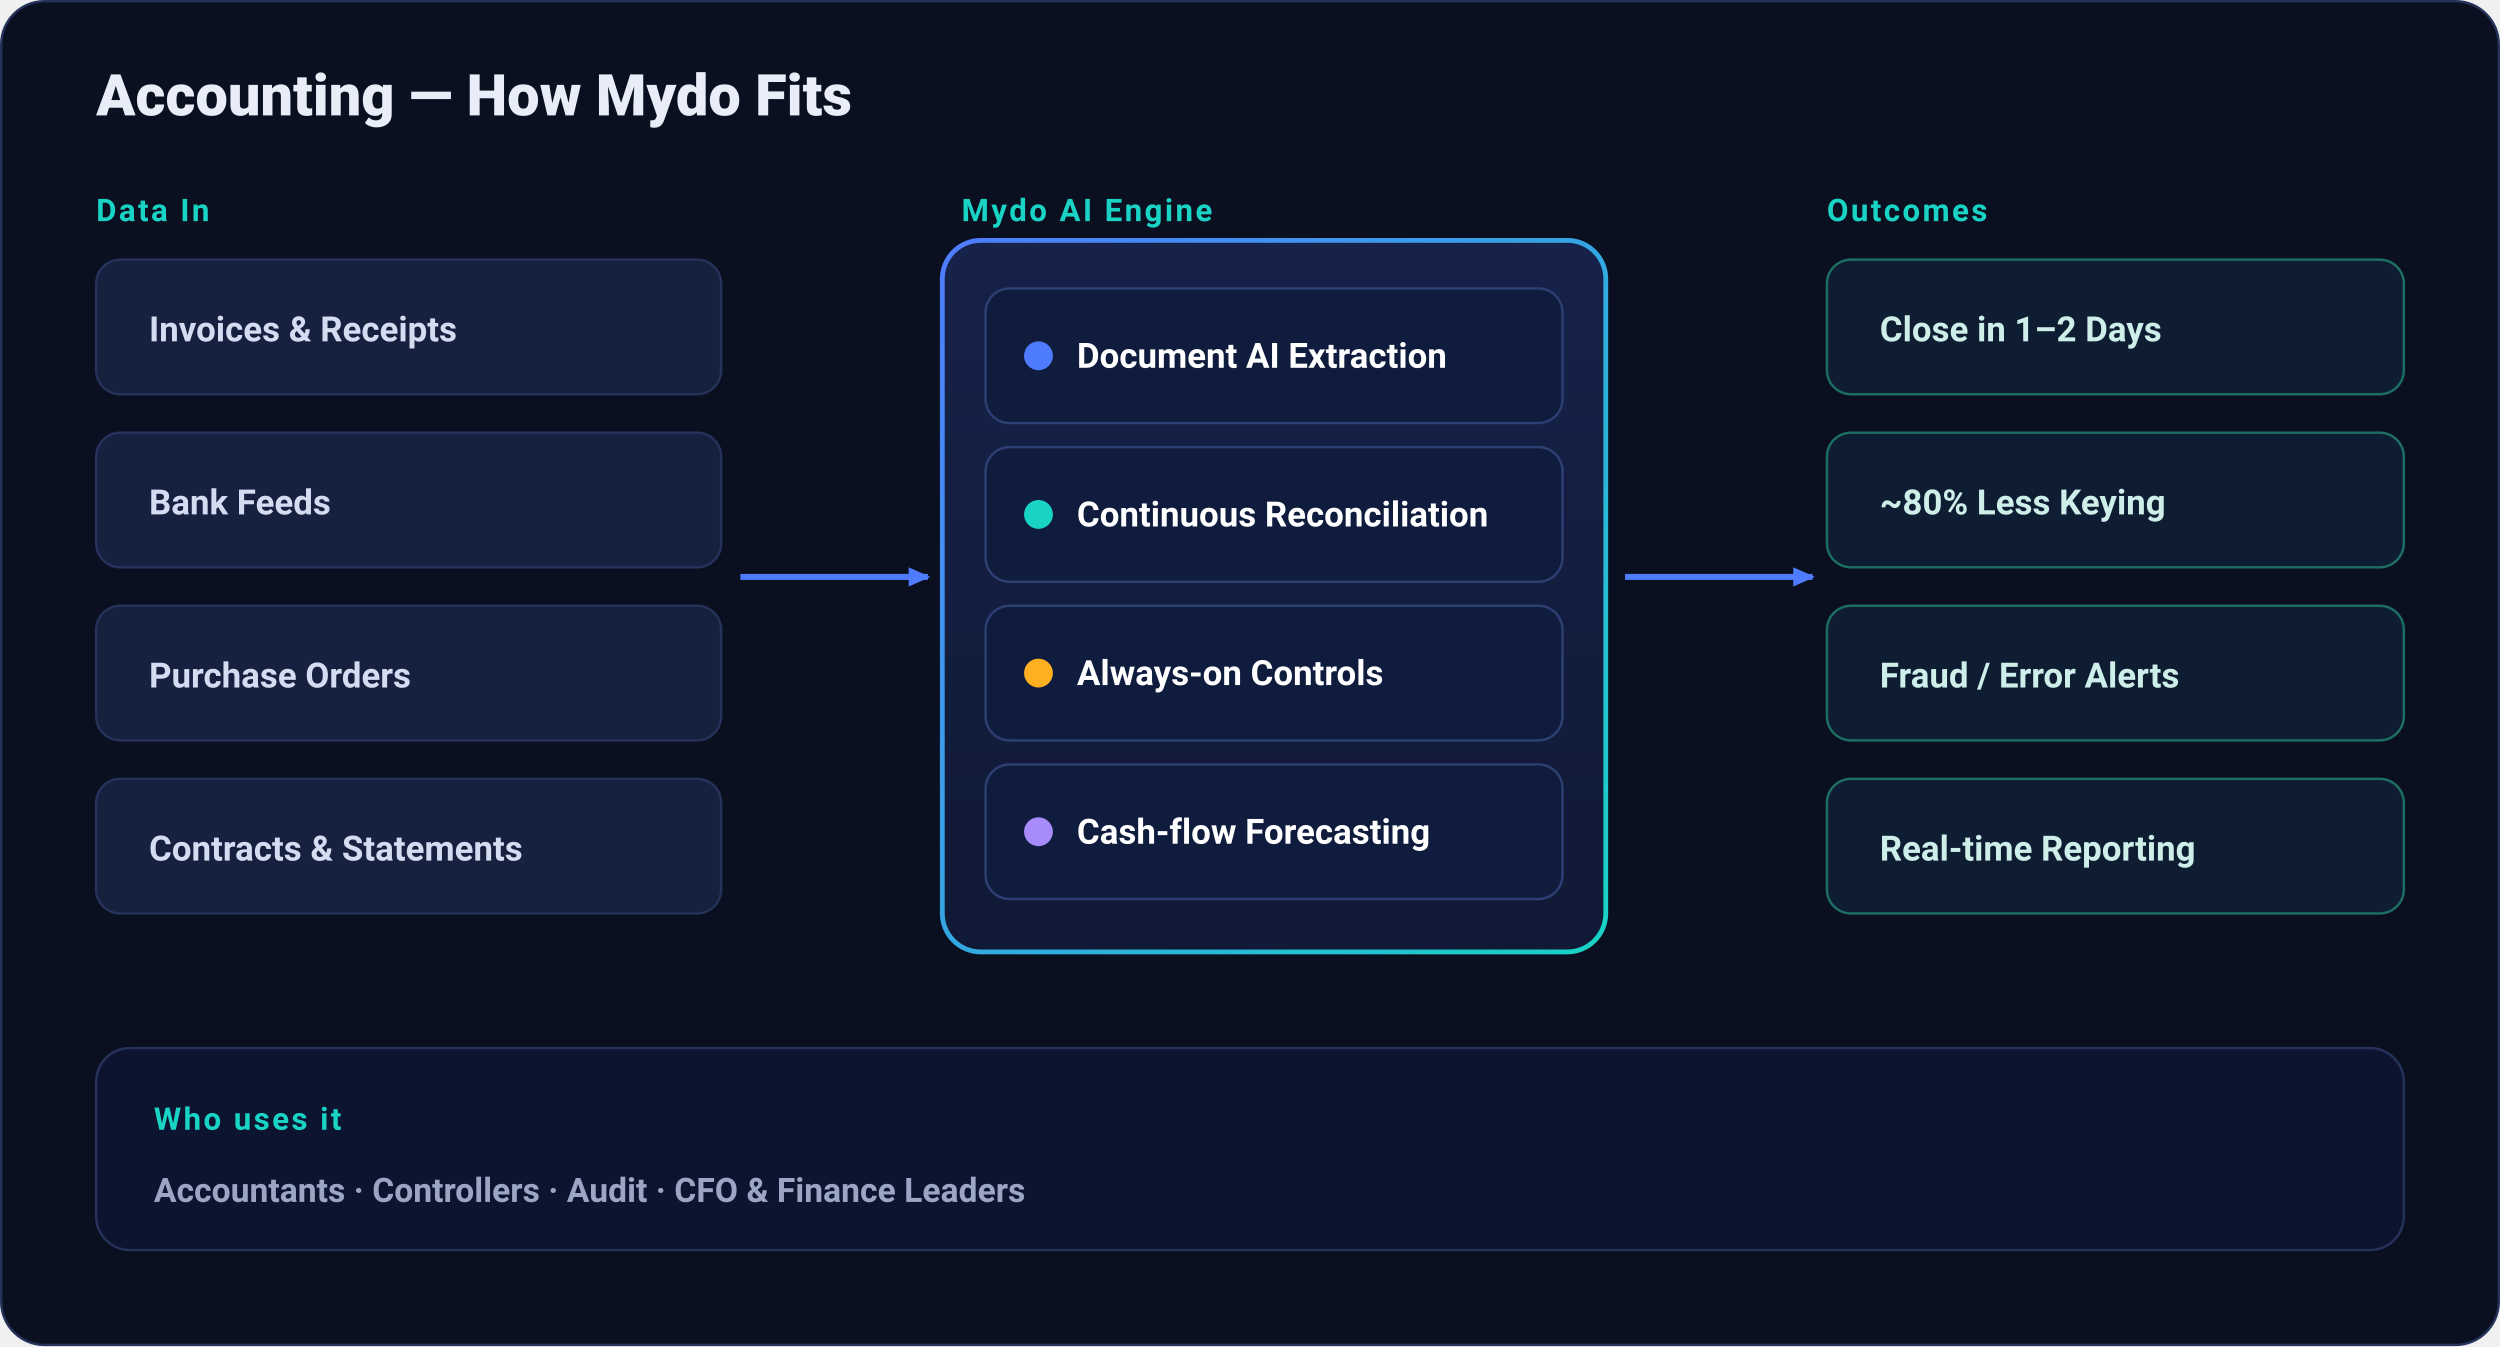
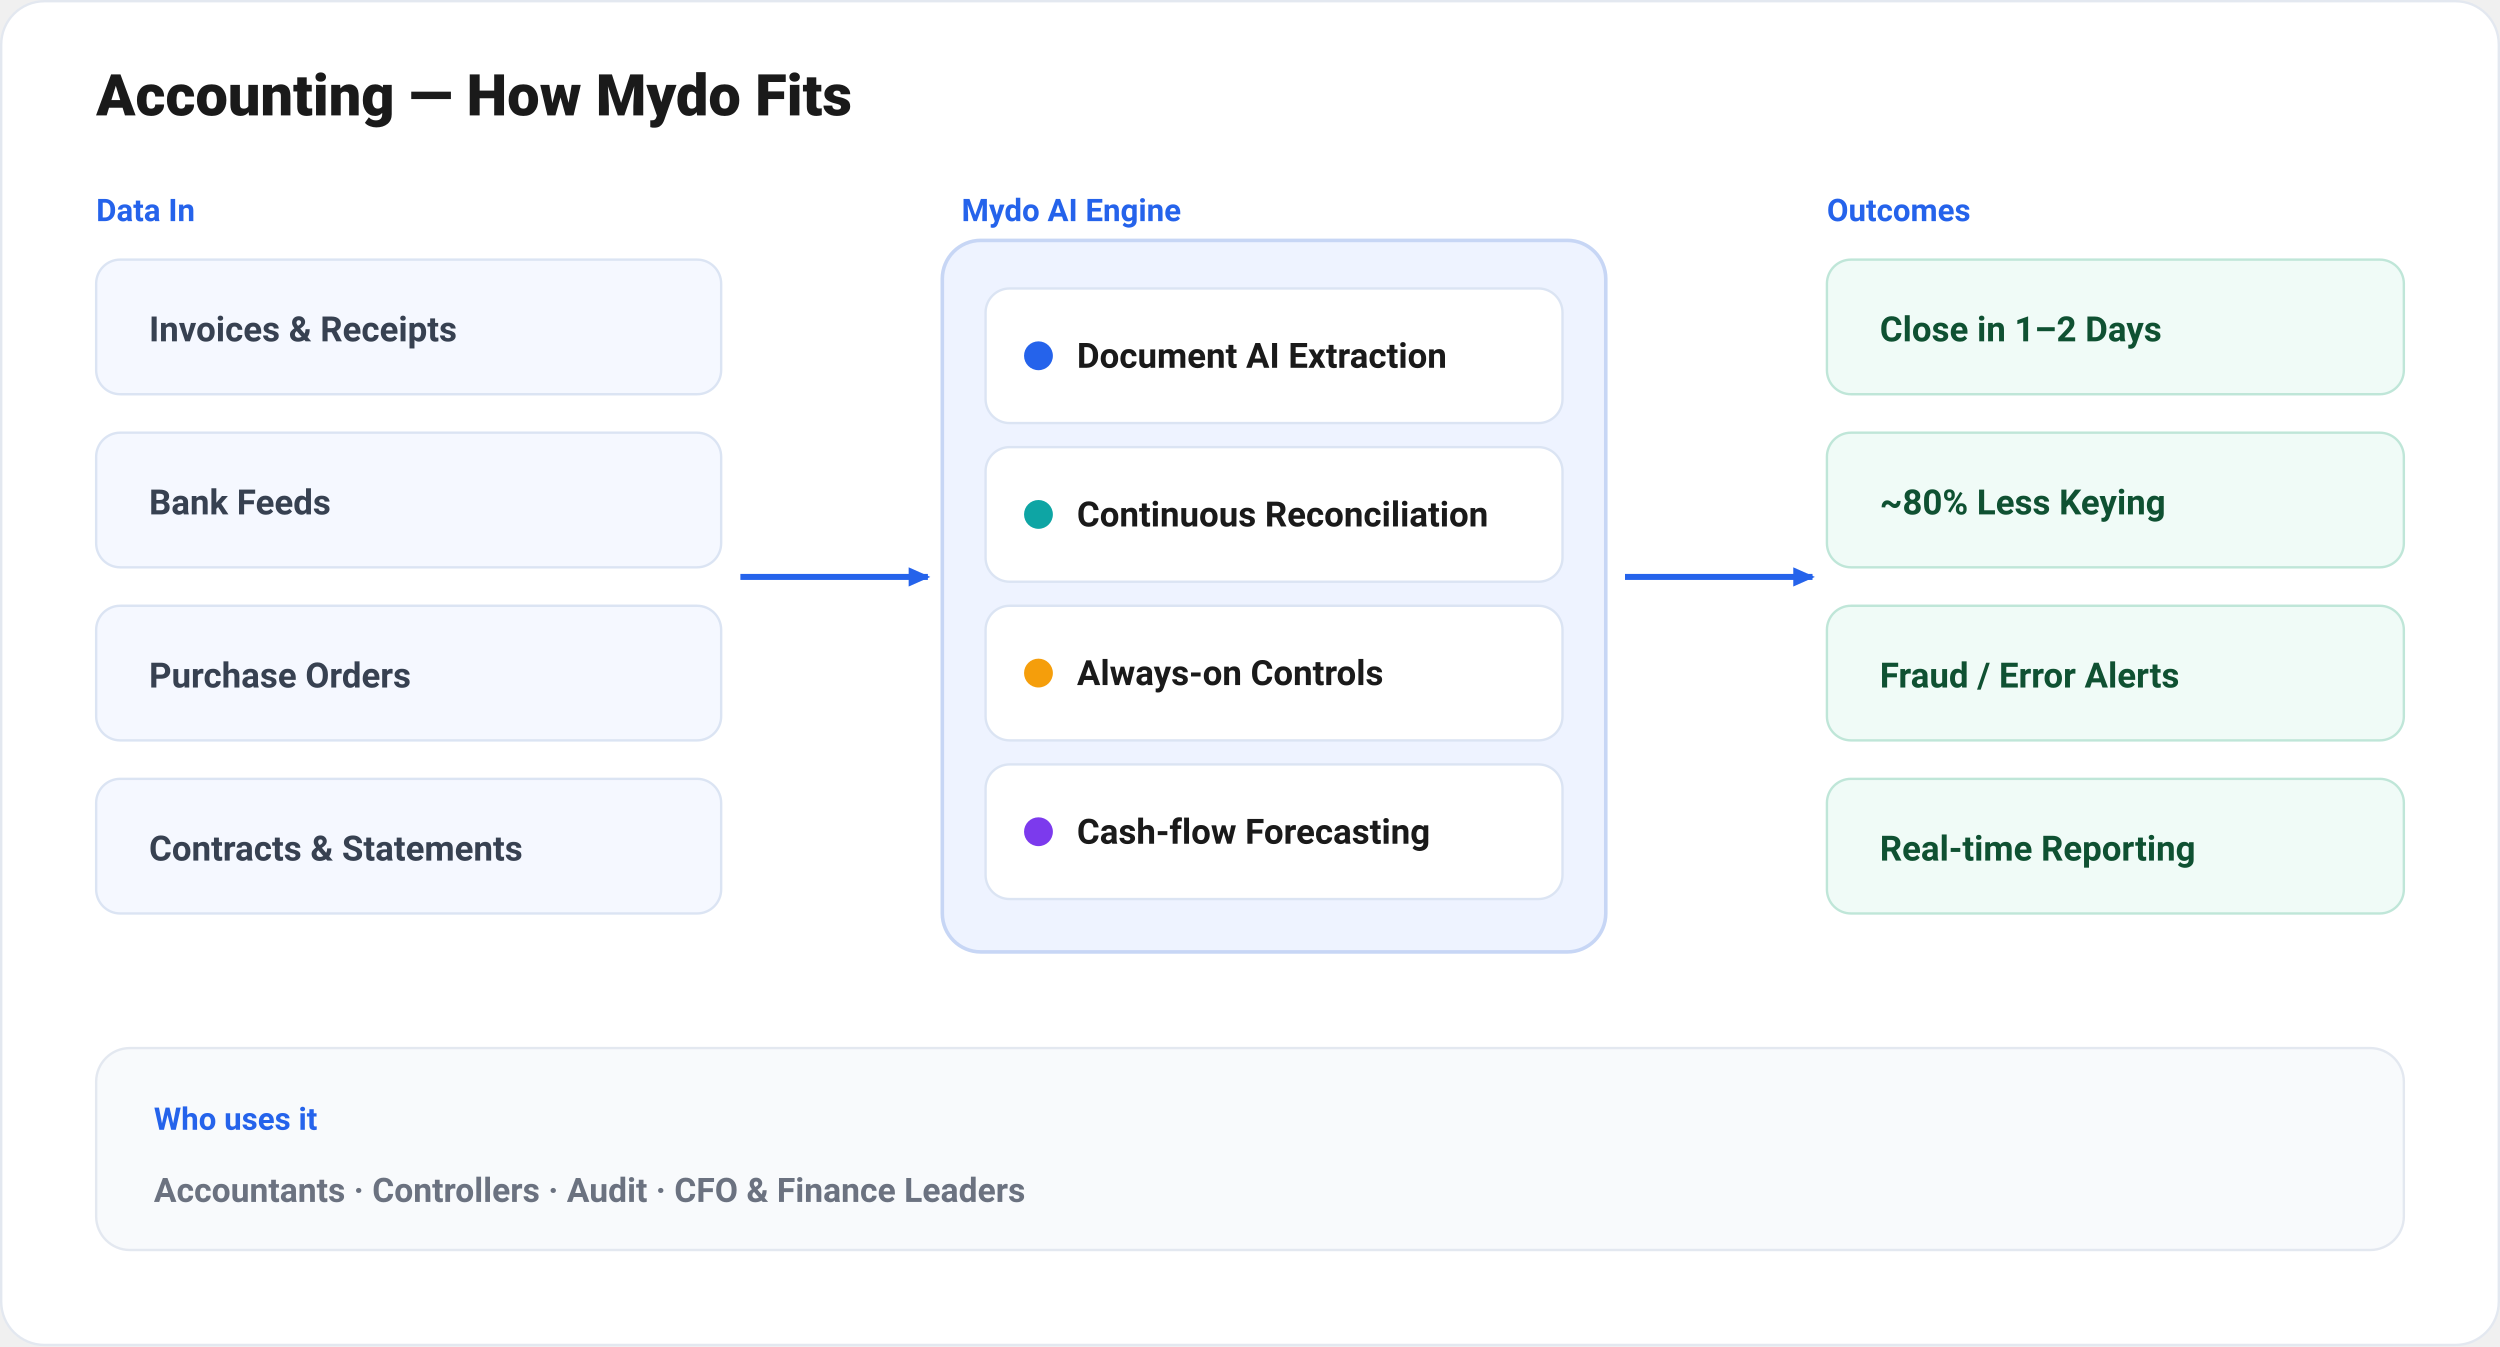
<svg xmlns="http://www.w3.org/2000/svg" viewBox="0 0 1040 560" font-family="Segoe UI, Roboto, Helvetica, Arial, sans-serif">
-   <defs>
-     <linearGradient id="g-brand" x1="0" y1="0" x2="1" y2="1">
-       <stop offset="0" stop-color="#4f7cff" />
-       <stop offset="1" stop-color="#19d3c5" />
-     </linearGradient>
-     <linearGradient id="g-engine" x1="0" y1="0" x2="0" y2="1">
-       <stop offset="0" stop-color="#16224a" />
-       <stop offset="1" stop-color="#101935" />
-     </linearGradient>
-     <marker id="arrow" markerWidth="12" markerHeight="12" refX="8" refY="4" orient="auto" markerUnits="userSpaceOnUse">
-       <path d="M0,0 L9,4 L0,8 Z" fill="#4f7cff" />
-     </marker>
-     <style>
-       .title{fill:#e8edf7;font-size:24px;font-weight:800}.col{fill:#19d3c5;font-size:13px;font-weight:700;letter-spacing:1px;text-transform:uppercase}
-       .node{fill:#16203f;stroke:#25325a}.nlabel{fill:#d4dcf2;font-size:14.5px;font-weight:600}
-       .chip{fill:#101c3e;stroke:#2d3f73}.clabel{fill:#fff;font-size:14.5px;font-weight:700}
-       .out{fill:#0f1d33;stroke:#1d6f63}.olabel{fill:#cdeee9;font-size:14.5px;font-weight:600}
-       .users{fill:#9aa6c4;font-size:14px;font-weight:600}
-     </style>
-   </defs>
-   <rect x="0.5" y="0.5" width="1039" height="559" rx="18" fill="#0b1020" stroke="#25325a" />
-   <text x="40" y="48" class="title">Accounting — How Mydo Fits</text>
-   <text x="40" y="92" class="col">Data In</text>
-   <text x="400" y="92" class="col">Mydo AI Engine</text>
-   <text x="760" y="92" class="col">Outcomes</text>
-   <rect x="40" y="108" width="260" height="56" rx="10" class="node" />
-   <text x="62" y="142" class="nlabel">Invoices &amp; Receipts</text>
-   <rect x="40" y="180" width="260" height="56" rx="10" class="node" />
-   <text x="62" y="214" class="nlabel">Bank Feeds</text>
-   <rect x="40" y="252" width="260" height="56" rx="10" class="node" />
-   <text x="62" y="286" class="nlabel">Purchase Orders</text>
-   <rect x="40" y="324" width="260" height="56" rx="10" class="node" />
-   <text x="62" y="358" class="nlabel">Contracts &amp; Statements</text>
-   <line x1="308" y1="240" x2="386" y2="240" stroke="#4f7cff" stroke-width="2.5" marker-end="url(#arrow)" />
-   <rect x="392" y="100" width="276" height="296" rx="16" fill="url(#g-engine)" stroke="url(#g-brand)" stroke-width="2" />
-   <rect x="410" y="120" width="240" height="56" rx="10" class="chip" />
-   <circle cx="432" cy="148" r="6" fill="#4f7cff" />
-   <text x="448" y="153" class="clabel">Document AI Extraction</text>
-   <rect x="410" y="186" width="240" height="56" rx="10" class="chip" />
-   <circle cx="432" cy="214" r="6" fill="#19d3c5" />
-   <text x="448" y="219" class="clabel">Continuous Reconciliation</text>
-   <rect x="410" y="252" width="240" height="56" rx="10" class="chip" />
-   <circle cx="432" cy="280" r="6" fill="#ffb020" />
-   <text x="448" y="285" class="clabel">Always-on Controls</text>
-   <rect x="410" y="318" width="240" height="56" rx="10" class="chip" />
-   <circle cx="432" cy="346" r="6" fill="#a78bfa" />
-   <text x="448" y="351" class="clabel">Cash-flow Forecasting</text>
-   <line x1="676" y1="240" x2="754" y2="240" stroke="#4f7cff" stroke-width="2.5" marker-end="url(#arrow)" />
-   <rect x="760" y="108" width="240" height="56" rx="10" class="out" />
-   <text x="782" y="142" class="olabel">Close in 1–2 Days</text>
-   <rect x="760" y="180" width="240" height="56" rx="10" class="out" />
-   <text x="782" y="214" class="olabel">~80% Less Keying</text>
-   <rect x="760" y="252" width="240" height="56" rx="10" class="out" />
-   <text x="782" y="286" class="olabel">Fraud / Error Alerts</text>
-   <rect x="760" y="324" width="240" height="56" rx="10" class="out" />
-   <text x="782" y="358" class="olabel">Real-time Reporting</text>
-   <rect x="40" y="436" width="960" height="84" rx="14" fill="#0c1430" stroke="#25325a" />
-   <text x="64" y="470" class="col">Who uses it</text>
-   <text x="64" y="500" class="users">Accountants  ·  Controllers  ·  Audit  ·  CFO &amp; Finance Leaders</text>
+   <defs />
+   <rect x="0.5" y="0.5" width="1039" height="559" rx="18" fill="#ffffff" stroke="#e3e8f0" />
+   <marker id="ar" markerWidth="12" markerHeight="12" refX="8" refY="4" orient="auto" markerUnits="userSpaceOnUse">
+     <path d="M0,0 L9,4 L0,8 Z" fill="#2563eb" />
+   </marker>
+   <text x="40" y="48" font-family="Segoe UI, Roboto, Helvetica, Arial, sans-serif" font-size="24" fill="#1a1a1a" font-weight="800" text-anchor="start">Accounting — How Mydo Fits</text>
+   <text x="40" y="92" font-family="Segoe UI, Roboto, Helvetica, Arial, sans-serif" font-size="13" fill="#2563eb" font-weight="700" text-anchor="start">Data In</text>
+   <text x="400" y="92" font-family="Segoe UI, Roboto, Helvetica, Arial, sans-serif" font-size="13" fill="#2563eb" font-weight="700" text-anchor="start">Mydo AI Engine</text>
+   <text x="760" y="92" font-family="Segoe UI, Roboto, Helvetica, Arial, sans-serif" font-size="13" fill="#2563eb" font-weight="700" text-anchor="start">Outcomes</text>
+   <rect x="40" y="108" width="260" height="56" rx="10" fill="#f5f8ff" stroke="#dbe4f3" stroke-width="1" />
+   <text x="62" y="142" font-family="Segoe UI, Roboto, Helvetica, Arial, sans-serif" font-size="14.5" fill="#374151" font-weight="600" text-anchor="start">Invoices &amp; Receipts</text>
+   <rect x="40" y="180" width="260" height="56" rx="10" fill="#f5f8ff" stroke="#dbe4f3" stroke-width="1" />
+   <text x="62" y="214" font-family="Segoe UI, Roboto, Helvetica, Arial, sans-serif" font-size="14.5" fill="#374151" font-weight="600" text-anchor="start">Bank Feeds</text>
+   <rect x="40" y="252" width="260" height="56" rx="10" fill="#f5f8ff" stroke="#dbe4f3" stroke-width="1" />
+   <text x="62" y="286" font-family="Segoe UI, Roboto, Helvetica, Arial, sans-serif" font-size="14.5" fill="#374151" font-weight="600" text-anchor="start">Purchase Orders</text>
+   <rect x="40" y="324" width="260" height="56" rx="10" fill="#f5f8ff" stroke="#dbe4f3" stroke-width="1" />
+   <text x="62" y="358" font-family="Segoe UI, Roboto, Helvetica, Arial, sans-serif" font-size="14.5" fill="#374151" font-weight="600" text-anchor="start">Contracts &amp; Statements</text>
+   <line x1="308" y1="240" x2="386" y2="240" stroke="#2563eb" stroke-width="2.5" marker-end="url(#ar)" />
+   <rect x="392" y="100" width="276" height="296" rx="16" fill="#eef3ff" stroke="#c7d6f5" stroke-width="1.5" />
+   <rect x="410" y="120" width="240" height="56" rx="10" fill="#ffffff" stroke="#dbe4f3" stroke-width="1" />
+   <circle cx="432" cy="148" r="6" fill="#2563eb" />
+   <text x="448" y="153" font-family="Segoe UI, Roboto, Helvetica, Arial, sans-serif" font-size="14.5" fill="#1a1a1a" font-weight="700" text-anchor="start">Document AI Extraction</text>
+   <rect x="410" y="186" width="240" height="56" rx="10" fill="#ffffff" stroke="#dbe4f3" stroke-width="1" />
+   <circle cx="432" cy="214" r="6" fill="#0ea5a4" />
+   <text x="448" y="219" font-family="Segoe UI, Roboto, Helvetica, Arial, sans-serif" font-size="14.5" fill="#1a1a1a" font-weight="700" text-anchor="start">Continuous Reconciliation</text>
+   <rect x="410" y="252" width="240" height="56" rx="10" fill="#ffffff" stroke="#dbe4f3" stroke-width="1" />
+   <circle cx="432" cy="280" r="6" fill="#f59e0b" />
+   <text x="448" y="285" font-family="Segoe UI, Roboto, Helvetica, Arial, sans-serif" font-size="14.5" fill="#1a1a1a" font-weight="700" text-anchor="start">Always-on Controls</text>
+   <rect x="410" y="318" width="240" height="56" rx="10" fill="#ffffff" stroke="#dbe4f3" stroke-width="1" />
+   <circle cx="432" cy="346" r="6" fill="#7c3aed" />
+   <text x="448" y="351" font-family="Segoe UI, Roboto, Helvetica, Arial, sans-serif" font-size="14.5" fill="#1a1a1a" font-weight="700" text-anchor="start">Cash-flow Forecasting</text>
+   <line x1="676" y1="240" x2="754" y2="240" stroke="#2563eb" stroke-width="2.5" marker-end="url(#ar)" />
+   <rect x="760" y="108" width="240" height="56" rx="10" fill="#f0fbf7" stroke="#bfe6d8" stroke-width="1" />
+   <text x="782" y="142" font-family="Segoe UI, Roboto, Helvetica, Arial, sans-serif" font-size="14.5" fill="#0f5132" font-weight="600" text-anchor="start">Close in 1–2 Days</text>
+   <rect x="760" y="180" width="240" height="56" rx="10" fill="#f0fbf7" stroke="#bfe6d8" stroke-width="1" />
+   <text x="782" y="214" font-family="Segoe UI, Roboto, Helvetica, Arial, sans-serif" font-size="14.5" fill="#0f5132" font-weight="600" text-anchor="start">~80% Less Keying</text>
+   <rect x="760" y="252" width="240" height="56" rx="10" fill="#f0fbf7" stroke="#bfe6d8" stroke-width="1" />
+   <text x="782" y="286" font-family="Segoe UI, Roboto, Helvetica, Arial, sans-serif" font-size="14.5" fill="#0f5132" font-weight="600" text-anchor="start">Fraud / Error Alerts</text>
+   <rect x="760" y="324" width="240" height="56" rx="10" fill="#f0fbf7" stroke="#bfe6d8" stroke-width="1" />
+   <text x="782" y="358" font-family="Segoe UI, Roboto, Helvetica, Arial, sans-serif" font-size="14.5" fill="#0f5132" font-weight="600" text-anchor="start">Real-time Reporting</text>
+   <rect x="40" y="436" width="960" height="84" rx="14" fill="#f8fafc" stroke="#e3e8f0" stroke-width="1" />
+   <text x="64" y="470" font-family="Segoe UI, Roboto, Helvetica, Arial, sans-serif" font-size="13" fill="#2563eb" font-weight="700" text-anchor="start">Who uses it</text>
+   <text x="64" y="500" font-family="Segoe UI, Roboto, Helvetica, Arial, sans-serif" font-size="14" fill="#6b7280" font-weight="600" text-anchor="start">Accountants  ·  Controllers  ·  Audit  ·  CFO &amp; Finance Leaders</text>
</svg>
